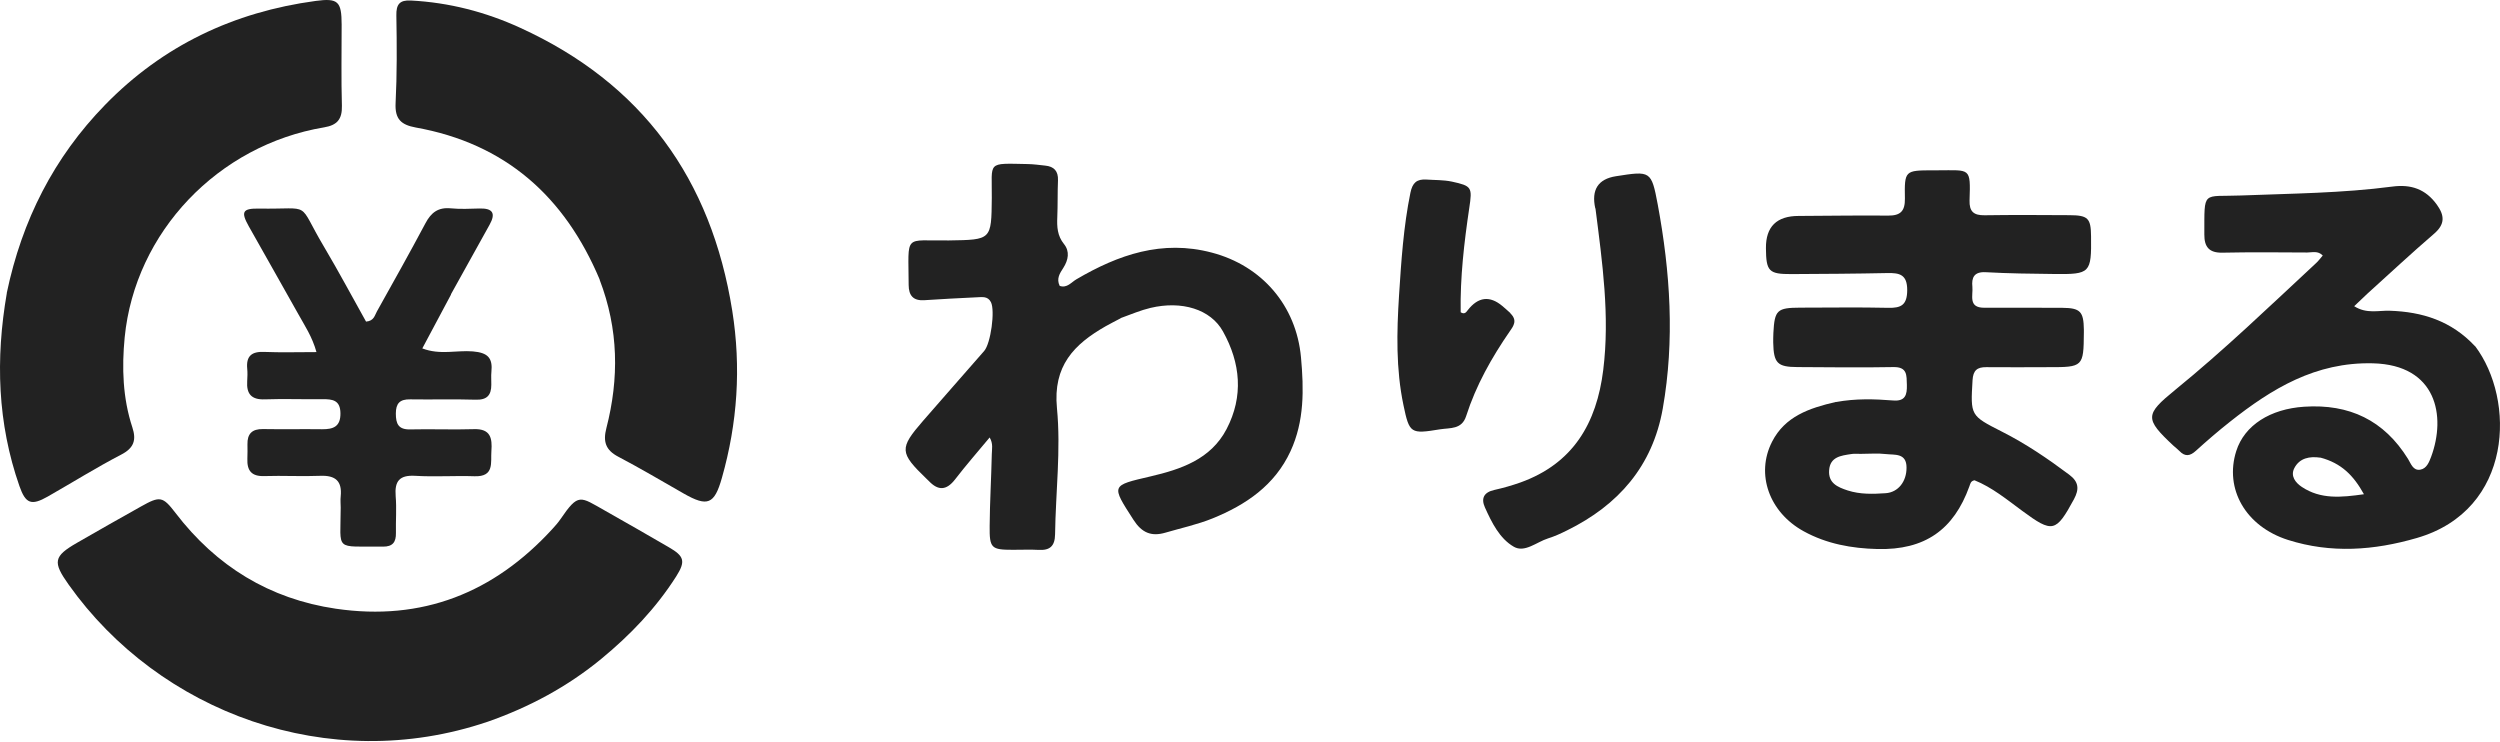
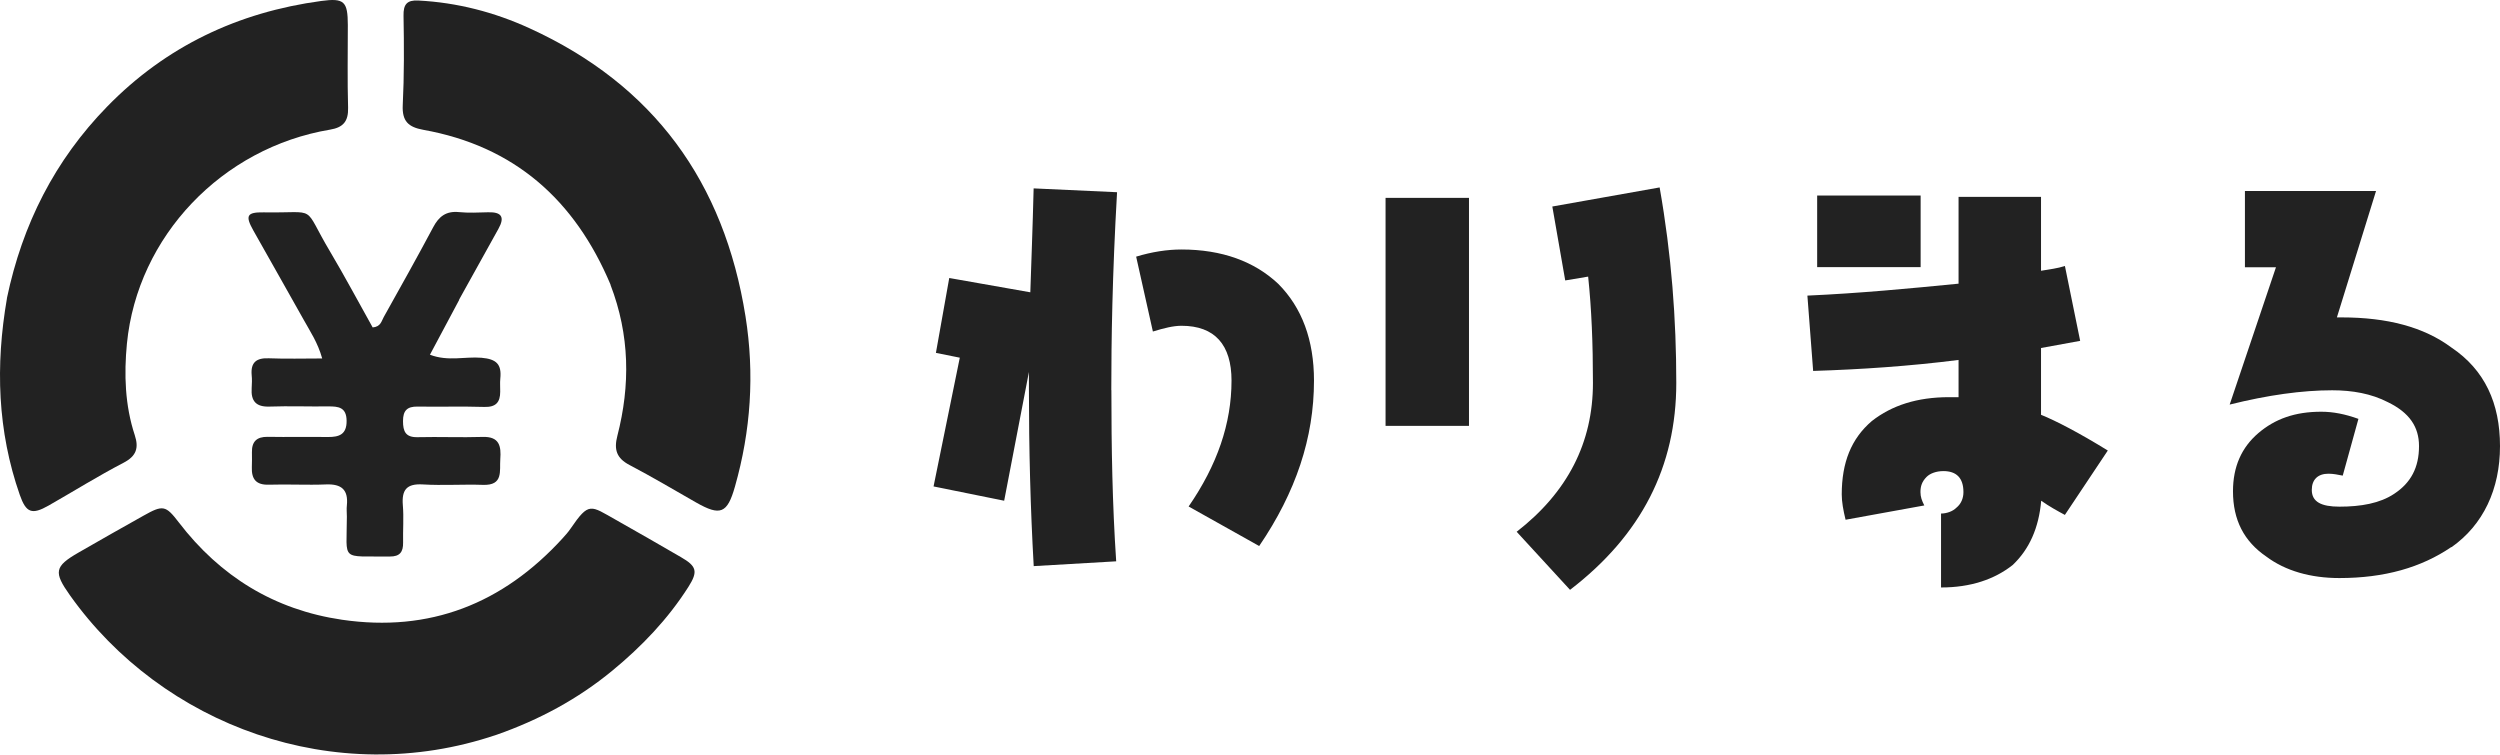
- <svg xmlns="http://www.w3.org/2000/svg" id="_レイヤー_2" data-name="レイヤー 2" viewBox="0 0 291.97 86.55">
+ <svg xmlns="http://www.w3.org/2000/svg" id="_レイヤー_2" data-name="レイヤー 2" viewBox="0 0 286.78 86.55">
  <defs>
    <style>
      .cls-1 {
        fill: #222;
      }
    </style>
  </defs>
  <g id="Layer_1" data-name="Layer 1">
    <g>
      <g>
        <path class="cls-1" d="M56.92,84.3c-18.54,6.28-38.31-1.1-48.9-16.02-1.88-2.65-1.78-3.3.98-4.89,2.48-1.43,4.97-2.84,7.47-4.24,2.21-1.24,2.53-1.2,4.03.76,4.76,6.22,10.98,10.04,18.72,11.18,10.07,1.48,18.45-1.84,25.28-9.3.34-.37.67-.74.95-1.15,2.13-3.11,2.27-2.65,5.21-1,2.5,1.4,4.97,2.84,7.45,4.27,1.8,1.04,1.99,1.63.86,3.41-2.36,3.71-5.37,6.85-8.75,9.63-3.93,3.23-8.35,5.62-13.29,7.35Z" />
        <path class="cls-1" d="M.79,34.22c1.78-8.51,5.51-15.84,11.48-21.97C19.03,5.31,27.31,1.4,36.86.11c2.64-.36,3.03.07,3.04,2.75,0,3.17-.06,6.35.03,9.51.04,1.55-.56,2.25-2.06,2.5-12.39,2.07-22.1,12.23-23.31,24.54-.34,3.52-.23,7.08.9,10.51.48,1.46.19,2.4-1.3,3.17-2.92,1.52-5.72,3.27-8.58,4.9-1.93,1.1-2.59.83-3.31-1.22-2.56-7.33-2.81-14.81-1.47-22.56Z" />
        <path class="cls-1" d="M70.04,32.66c-4.11-9.77-11.07-15.9-21.49-17.77-1.7-.31-2.44-.98-2.35-2.83.17-3.41.15-6.84.09-10.25-.03-1.32.4-1.82,1.7-1.75,4.46.23,8.73,1.34,12.75,3.18,14.25,6.5,22.33,17.66,24.78,33.06,1.05,6.62.61,13.1-1.21,19.51-.88,3.11-1.68,3.41-4.46,1.83-2.54-1.45-5.05-2.94-7.64-4.3-1.49-.78-1.8-1.77-1.39-3.35,1.49-5.79,1.43-11.54-.79-17.32Z" />
        <path class="cls-1" d="M52.68,34.39c-1.14,2.13-2.22,4.15-3.36,6.3,2.08.8,4.03.19,5.91.35,1.75.15,2.33.77,2.16,2.4-.05.49,0,1-.01,1.49,0,1.21-.49,1.79-1.82,1.75-2.55-.08-5.1,0-7.66-.04-1.2-.02-1.67.46-1.67,1.66,0,1.2.3,1.88,1.67,1.85,2.49-.06,4.98.05,7.47-.03,1.93-.06,2.13,1.07,2.02,2.54-.1,1.36.38,3.04-1.98,2.96-2.3-.08-4.61.09-6.91-.05-1.86-.11-2.43.63-2.29,2.38.12,1.42,0,2.86.03,4.29.02,1.07-.37,1.61-1.52,1.6-5.74-.07-4.94.65-4.93-4.56,0-.44-.05-.88,0-1.31.18-1.79-.61-2.47-2.39-2.4-2.17.09-4.36-.04-6.54.03-1.5.05-2.02-.65-1.97-2.02.02-.56.02-1.12.01-1.68-.03-1.24.54-1.81,1.81-1.79,2.3.04,4.61-.01,6.91.02,1.3.01,2.16-.3,2.14-1.87-.02-1.54-.93-1.65-2.11-1.64-2.24.03-4.48-.06-6.72.02-1.57.06-2.16-.64-2.06-2.12.03-.5.05-1,0-1.49-.13-1.47.55-1.99,1.98-1.93,1.97.08,3.95.02,6.11.02-.51-1.83-1.39-3.11-2.13-4.45-1.91-3.42-3.86-6.83-5.78-10.25-.94-1.68-.73-2.09,1.19-2.06,6.41.11,4.34-1.01,7.63,4.51,1.71,2.88,3.28,5.84,4.88,8.69.94-.08,1.01-.74,1.27-1.19,1.91-3.42,3.83-6.84,5.67-10.3.66-1.25,1.49-1.88,2.95-1.74,1.11.11,2.24.05,3.36.02,1.53-.04,1.94.54,1.17,1.91-1.49,2.66-2.96,5.33-4.51,8.12Z" />
      </g>
      <g>
-         <path class="cls-1" d="M214.43,46.95c2.31-.42,4.48-.35,6.65-.18,1.43.12,1.65-.64,1.62-1.82-.04-1.11.08-2.11-1.58-2.08-3.73.07-7.47.02-11.2,0-2.35-.01-2.78-.46-2.83-2.87,0-.37,0-.75.02-1.12.14-2.67.43-2.94,3.13-2.95,3.42,0,6.85-.06,10.27.02,1.54.04,2.22-.34,2.23-2.07,0-1.82-.89-2.02-2.32-1.99-3.73.08-7.47.1-11.2.12-2.65.01-2.96-.32-2.98-3.03q-.03-3.76,3.82-3.76c3.48-.01,6.97-.08,10.45-.04,1.44.01,1.98-.52,1.96-1.98-.06-3.29,0-3.3,3.26-3.31.19,0,.37,0,.56,0,3.83,0,3.86-.39,3.73,3.51-.04,1.31.49,1.76,1.76,1.74,3.3-.05,6.6-.03,9.89-.01,2.19.01,2.52.35,2.54,2.47.05,4.29-.09,4.45-4.29,4.4-2.67-.03-5.35-.06-8.02-.21-1.35-.07-1.66.63-1.55,1.7.1.99-.52,2.45,1.37,2.45,3.05,0,6.1-.01,9.15.01,2.09.02,2.47.44,2.5,2.54,0,.12,0,.25,0,.37-.03,3.97-.1,4.03-4.12,4.02-2.43,0-4.85.03-7.28,0-1.07-.01-1.53.38-1.6,1.52-.24,4.14-.27,4.13,3.43,6.01,2.79,1.41,5.35,3.15,7.85,5.02,1.13.84,1.2,1.69.56,2.88-2.1,3.87-2.49,3.97-6.04,1.35-1.79-1.32-3.53-2.75-5.57-3.57-.47.09-.49.43-.6.71-1.83,5.07-5.2,7.46-10.74,7.32-2.99-.07-5.94-.6-8.62-2.08-4.02-2.21-5.62-6.67-3.68-10.46,1.51-2.95,4.33-3.92,7.46-4.64M217.12,53c-.31,0-.63-.02-.93.03-1.18.18-2.46.32-2.57,1.89-.11,1.5.98,1.97,2.17,2.36,1.46.47,2.95.42,4.43.32,1.47-.1,2.45-1.37,2.44-2.99,0-1.74-1.39-1.46-2.41-1.58-.92-.11-1.86-.03-3.14-.02Z" />
-         <path class="cls-1" d="M130.9,37.16c-.67.36-1.23.63-1.77.94-3.7,2.11-6.17,4.63-5.69,9.57.47,4.86-.15,9.82-.22,14.73-.02,1.39-.61,1.9-1.94,1.82-.99-.06-1.99,0-2.99-.01-2.52,0-2.74-.18-2.71-2.78.02-2.8.19-5.6.25-8.39.01-.59.18-1.22-.25-1.95-1.39,1.67-2.77,3.25-4.04,4.9-1.01,1.3-1.97,1.34-3.07.18-.09-.09-.18-.17-.27-.26-3.16-3.05-3.19-3.54-.39-6.77,2.37-2.73,4.76-5.43,7.13-8.15.77-.88,1.29-4.71.79-5.7-.37-.73-1.04-.59-1.64-.57-2.05.09-4.1.21-6.15.34-1.28.08-1.81-.54-1.82-1.77-.02-6.1-.63-5.13,4.7-5.21,4.98-.08,4.96-.04,5.01-4.96.04-4.3-.67-4.05,4.19-3.96.68.01,1.36.11,2.04.18,1.04.1,1.54.64,1.5,1.72-.06,1.43-.02,2.86-.08,4.29-.05,1.14,0,2.18.78,3.15.7.86.51,1.87-.08,2.79-.41.63-.83,1.26-.42,2.1.86.29,1.35-.42,1.95-.77,4.91-2.88,10.01-4.65,15.81-3.12,5.87,1.54,9.87,6.2,10.42,12.23.34,3.74.4,7.45-1.22,10.96-1.84,3.99-5.21,6.27-9.1,7.85-1.77.72-3.68,1.13-5.52,1.67-1.64.48-2.76.01-3.73-1.51-2.61-4.06-2.64-3.98,1.99-5.06,3.55-.83,7.04-1.99,8.89-5.53,2-3.83,1.63-7.72-.42-11.4-1.44-2.6-4.82-3.62-8.47-2.75-1.14.27-2.24.74-3.48,1.19Z" />
-         <path class="cls-1" d="M289.06,40.42c4.73,6.24,4.5,19.13-6.8,22.41-5.01,1.46-10.02,1.82-15.04.23-4.95-1.57-7.46-5.96-6.05-10.39.96-3.01,3.97-4.91,7.93-5.17,5.27-.35,9.33,1.58,12.13,6.1.34.55.59,1.4,1.44,1.25.73-.13,1.02-.87,1.26-1.51,1.76-4.75.65-10.73-6.81-10.91-6.68-.16-11.79,2.95-16.69,6.83-1.37,1.08-2.69,2.22-3.98,3.39-.68.62-1.26.71-1.92.02-.21-.22-.47-.41-.7-.62-3.37-3.15-3.33-3.63.2-6.51,5.75-4.68,11.09-9.82,16.51-14.86.26-.25.48-.55.73-.84-.58-.59-1.24-.35-1.82-.35-3.3-.02-6.6-.05-9.9.02-1.56.03-2.12-.68-2.11-2.13.02-5.24-.3-4.37,4.29-4.55,5.9-.23,11.81-.27,17.67-1.04,2.17-.29,3.89.29,5.2,2.12.91,1.27.96,2.27-.32,3.38-2.64,2.27-5.19,4.65-7.78,6.99-.49.45-.97.91-1.56,1.48,1.44.92,2.83.49,4.13.53,3.82.12,7.22,1.18,9.99,4.15M270.99,53.45c-1.25-.18-2.42.03-3.04,1.22-.48.93.14,1.71.88,2.2,2.2,1.46,4.58,1.23,7.25.85-1.22-2.2-2.64-3.63-5.09-4.28Z" />
-         <path class="cls-1" d="M186.31,24.34q-.72-3.27,2.42-3.76c4.03-.63,4.13-.65,4.87,3.28,1.47,7.91,2,15.87.59,23.86-1.19,6.72-5.18,11.27-11.17,14.22-.72.36-1.46.7-2.23.94-1.33.42-2.73,1.71-4,.97-1.66-.96-2.57-2.82-3.37-4.59-.48-1.07-.11-1.77,1.1-2.04,1.03-.23,2.05-.52,3.04-.87,6.16-2.21,8.91-6.91,9.68-13.15.78-6.3-.1-12.5-.91-18.87Z" />
-         <path class="cls-1" d="M176.39,36.59c.85.82.38,1.47-.05,2.08-2.13,3.09-3.96,6.33-5.11,9.92-.51,1.59-1.86,1.36-3.06,1.55-3.42.56-3.57.5-4.26-2.81-.89-4.24-.79-8.55-.52-12.82.26-4.01.52-8.04,1.33-12,.24-1.16.73-1.61,1.87-1.54.99.07,1.97.03,2.97.24,2.34.51,2.4.66,2.03,3.1-.6,4.04-1.07,8.1-1,12.16.46.29.65-.02.82-.24q1.83-2.35,4.05-.49c.29.24.56.49.94.83Z" />
+         <path class="cls-1" d="M127.49,44.75c0,6.56.11,13.07.55,19.64l-9.46.55c-.38-6.67-.55-13.51-.55-20.19v-2.08l-2.84,14.77-8.1-1.64,3.01-14.77-2.74-.55,1.53-8.59,9.3,1.64c.11-3.45.27-7.38.38-11.92l9.57.44c-.55,9.57-.66,17.07-.66,22.7ZM144.45,62.64l-8.1-4.54c3.28-4.76,4.92-9.52,4.92-14.44,0-4.1-1.91-6.29-5.74-6.29-.93,0-2.02.27-3.28.66l-1.92-8.59c1.81-.55,3.56-.82,5.2-.82,4.65,0,8.37,1.37,11.1,3.94,2.73,2.74,4.1,6.46,4.1,11.1,0,6.56-2.08,12.8-6.29,18.98Z" />
+         <path class="cls-1" d="M158.94,48.85v-26.15h9.57v26.15h-9.57ZM180.11,67.67l-6.13-6.67c5.85-4.54,8.75-10.23,8.75-17.07,0-4.54-.16-8.48-.55-12.2l-2.63.44-1.48-8.48,12.31-2.19c1.37,7.77,1.91,15.15,1.91,22.43,0,9.57-3.99,17.45-12.2,23.74Z" />
+         <path class="cls-1" d="M236.89,59.08c-.82-.44-1.81-.98-2.74-1.64-.27,3.12-1.37,5.58-3.28,7.38-2.08,1.64-4.81,2.57-8.21,2.57v-8.48c.66,0,1.37-.27,1.75-.66.55-.44.82-1.09.82-1.8,0-1.64-.82-2.41-2.3-2.41-.82,0-1.53.27-1.92.66-.55.55-.71,1.09-.71,1.75,0,.55.16.98.44,1.53l-9.03,1.64c-.27-1.09-.44-2.08-.44-2.9,0-3.67,1.09-6.4,3.45-8.42,2.3-1.8,5.2-2.74,8.86-2.74h1.09v-4.27c-5.58.71-11.21,1.09-16.68,1.26l-.66-8.64c6.02-.27,11.76-.82,17.34-1.37v-9.96h9.46v8.48c.93-.16,1.91-.27,2.74-.55l1.75,8.59c-1.48.27-3.01.55-4.49.82v7.66c1.75.71,4.38,2.08,7.66,4.1l-4.92,7.38ZM208.45,30.64v-8.21h11.87v8.21h-11.87Z" />
+         <path class="cls-1" d="M281.2,62.75c-3.45,2.35-7.66,3.56-12.85,3.56-3.28,0-6.18-.82-8.37-2.46-2.57-1.75-3.83-4.21-3.83-7.49,0-2.84.99-5.03,2.9-6.67,1.92-1.64,4.21-2.46,7.22-2.46,1.37,0,2.74.27,4.27.82l-1.8,6.51c-.55-.11-1.09-.22-1.64-.22-1.2,0-1.91.66-1.91,1.86,0,1.37,1.09,1.92,3.17,1.92,2.46,0,4.65-.38,6.29-1.48,1.91-1.26,2.84-3.01,2.84-5.47,0-2.19-1.09-3.83-3.56-5.03-1.91-.99-4.1-1.37-6.4-1.37-3.45,0-7.39.55-11.76,1.64l5.31-15.75h-3.56v-8.75h15.04l-4.49,14.5h.55c5.2,0,9.41,1.09,12.58,3.45,3.83,2.57,5.58,6.4,5.58,11.32s-1.91,9.03-5.58,11.6Z" />
      </g>
    </g>
  </g>
</svg>
